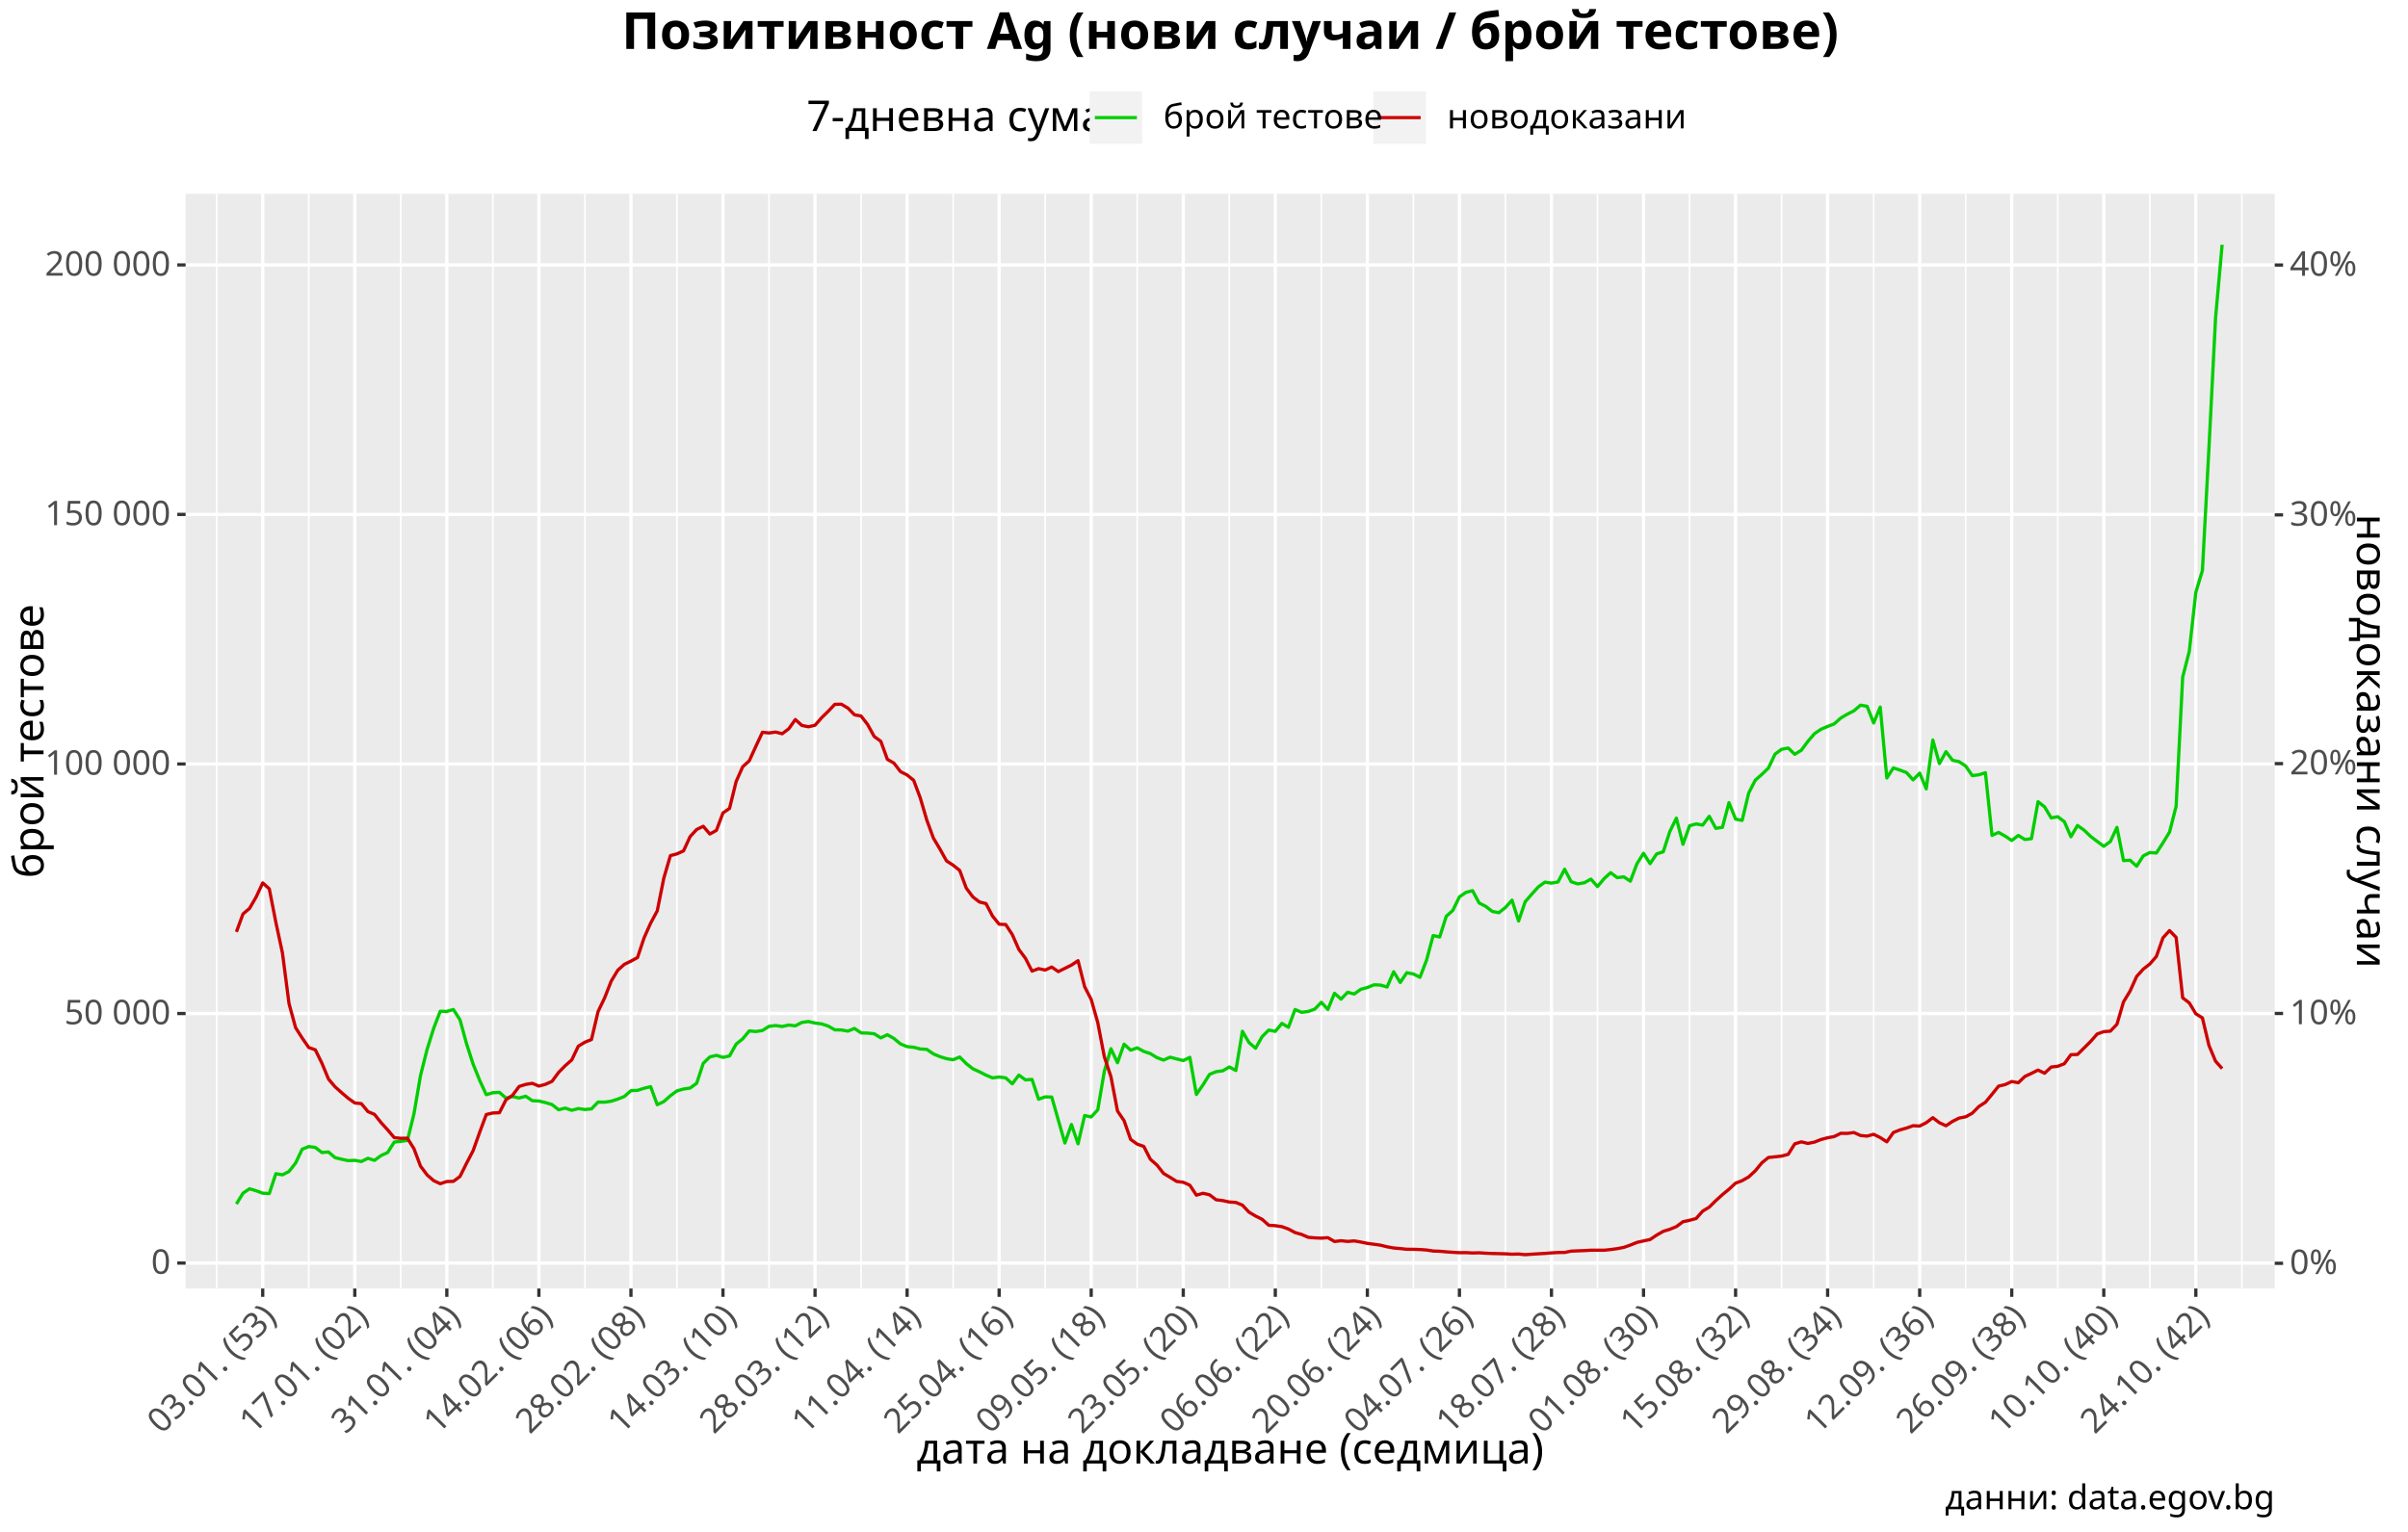
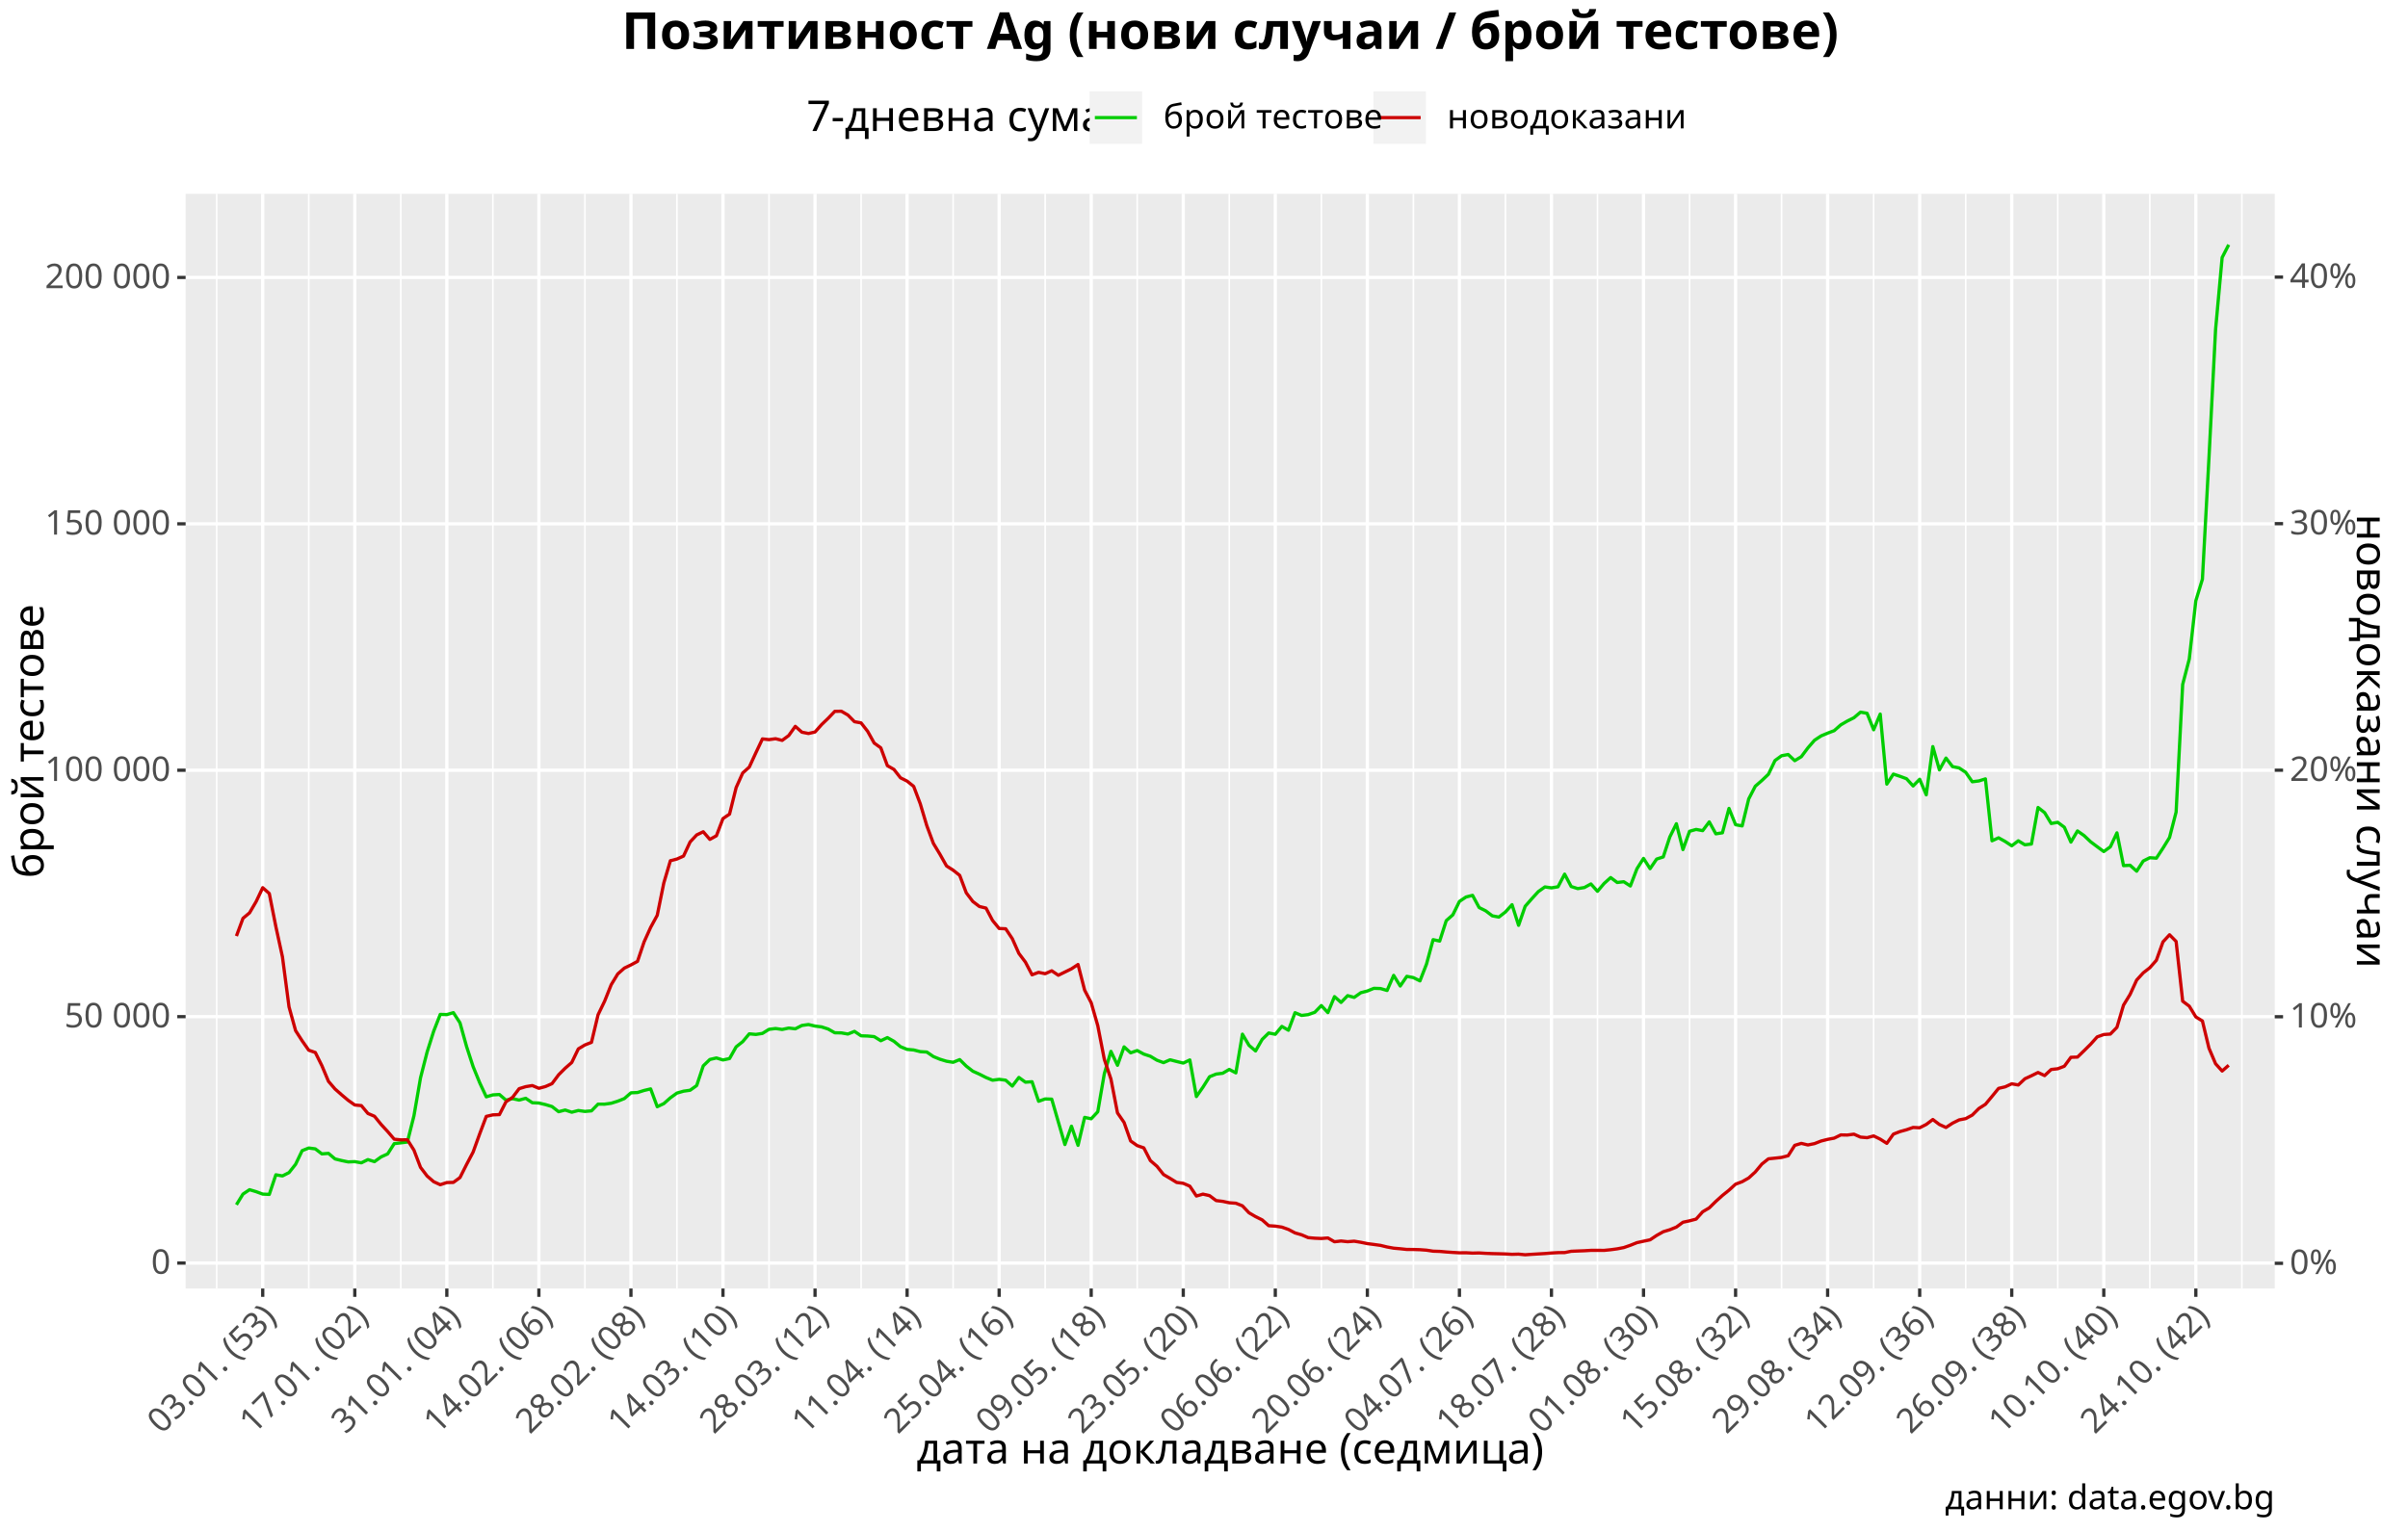
<svg xmlns="http://www.w3.org/2000/svg" class="svglite" viewBox="0 0 792.00 504.00">
  <defs>
    <style type="text/css">
    .svglite line, .svglite polyline, .svglite polygon, .svglite path, .svglite rect, .svglite circle {
      fill: none;
      stroke: #000000;
      stroke-linecap: round;
      stroke-linejoin: round;
      stroke-miterlimit: 10.00;
    }
  </style>
  </defs>
  <rect width="100%" height="100%" style="stroke: none; fill: #FFFFFF;" />
  <defs>
    <clipPath id="cpMC4wMHw3OTIuMDB8MC4wMHw1MDQuMDA=">
      <rect x="0.00" y="0.00" width="792.00" height="504.00" />
    </clipPath>
  </defs>
  <g clip-path="url(#cpMC4wMHw3OTIuMDB8MC4wMHw1MDQuMDA=)">
    <rect x="0.00" y="-0" width="792.00" height="504.00" style="stroke-width: 1.07; stroke: #FFFFFF; fill: #FFFFFF;" />
  </g>
  <defs>
    <clipPath id="cpNjEuMDV8NzQ4LjE3fDYzLjc3fDQyMy45Mg==">
      <rect x="61.05" y="63.77" width="687.12" height="360.15" />
    </clipPath>
  </defs>
  <g clip-path="url(#cpNjEuMDV8NzQ4LjE3fDYzLjc3fDQyMy45Mg==)">
    <rect x="61.05" y="63.77" width="687.12" height="360.15" style="stroke-width: 1.07; stroke: none; fill: #EBEBEB;" />
    <polyline points="71.27,423.92 71.27,63.77 " style="stroke-width: 0.53; stroke: #FFFFFF; stroke-linecap: butt;" />
    <polyline points="101.55,423.92 101.55,63.77 " style="stroke-width: 0.53; stroke: #FFFFFF; stroke-linecap: butt;" />
    <polyline points="131.82,423.92 131.82,63.77 " style="stroke-width: 0.53; stroke: #FFFFFF; stroke-linecap: butt;" />
    <polyline points="162.10,423.92 162.10,63.77 " style="stroke-width: 0.53; stroke: #FFFFFF; stroke-linecap: butt;" />
    <polyline points="192.38,423.92 192.38,63.77 " style="stroke-width: 0.53; stroke: #FFFFFF; stroke-linecap: butt;" />
    <polyline points="222.65,423.92 222.65,63.77 " style="stroke-width: 0.53; stroke: #FFFFFF; stroke-linecap: butt;" />
    <polyline points="252.93,423.92 252.93,63.77 " style="stroke-width: 0.53; stroke: #FFFFFF; stroke-linecap: butt;" />
    <polyline points="283.21,423.92 283.21,63.77 " style="stroke-width: 0.53; stroke: #FFFFFF; stroke-linecap: butt;" />
    <polyline points="313.48,423.92 313.48,63.77 " style="stroke-width: 0.53; stroke: #FFFFFF; stroke-linecap: butt;" />
    <polyline points="343.76,423.92 343.76,63.77 " style="stroke-width: 0.53; stroke: #FFFFFF; stroke-linecap: butt;" />
    <polyline points="374.04,423.92 374.04,63.77 " style="stroke-width: 0.53; stroke: #FFFFFF; stroke-linecap: butt;" />
    <polyline points="404.31,423.92 404.31,63.77 " style="stroke-width: 0.53; stroke: #FFFFFF; stroke-linecap: butt;" />
    <polyline points="434.59,423.92 434.59,63.77 " style="stroke-width: 0.53; stroke: #FFFFFF; stroke-linecap: butt;" />
    <polyline points="464.87,423.92 464.87,63.77 " style="stroke-width: 0.53; stroke: #FFFFFF; stroke-linecap: butt;" />
    <polyline points="495.14,423.92 495.14,63.77 " style="stroke-width: 0.53; stroke: #FFFFFF; stroke-linecap: butt;" />
    <polyline points="525.42,423.92 525.42,63.77 " style="stroke-width: 0.53; stroke: #FFFFFF; stroke-linecap: butt;" />
    <polyline points="555.70,423.92 555.70,63.77 " style="stroke-width: 0.53; stroke: #FFFFFF; stroke-linecap: butt;" />
    <polyline points="585.97,423.92 585.97,63.77 " style="stroke-width: 0.53; stroke: #FFFFFF; stroke-linecap: butt;" />
    <polyline points="616.25,423.92 616.25,63.77 " style="stroke-width: 0.53; stroke: #FFFFFF; stroke-linecap: butt;" />
    <polyline points="646.53,423.92 646.53,63.77 " style="stroke-width: 0.53; stroke: #FFFFFF; stroke-linecap: butt;" />
    <polyline points="676.80,423.92 676.80,63.77 " style="stroke-width: 0.53; stroke: #FFFFFF; stroke-linecap: butt;" />
    <polyline points="707.08,423.92 707.08,63.77 " style="stroke-width: 0.53; stroke: #FFFFFF; stroke-linecap: butt;" />
    <polyline points="737.36,423.92 737.36,63.77 " style="stroke-width: 0.53; stroke: #FFFFFF; stroke-linecap: butt;" />
    <polyline points="61.05,415.54 748.17,415.54 " style="stroke-width: 1.07; stroke: #FFFFFF; stroke-linecap: butt;" />
-     <polyline points="61.05,333.45 748.17,333.45 " style="stroke-width: 1.07; stroke: #FFFFFF; stroke-linecap: butt;" />
-     <polyline points="61.05,251.35 748.17,251.35 " style="stroke-width: 1.07; stroke: #FFFFFF; stroke-linecap: butt;" />
-     <polyline points="61.05,169.25 748.17,169.25 " style="stroke-width: 1.07; stroke: #FFFFFF; stroke-linecap: butt;" />
-     <polyline points="61.05,87.16 748.17,87.16 " style="stroke-width: 1.07; stroke: #FFFFFF; stroke-linecap: butt;" />
+     <polyline points="61.05,334.48 748.17,334.48 " style="stroke-width: 1.07; stroke: #FFFFFF; stroke-linecap: butt;" />
+     <polyline points="61.05,253.41 748.17,253.41 " style="stroke-width: 1.07; stroke: #FFFFFF; stroke-linecap: butt;" />
+     <polyline points="61.05,172.34 748.17,172.34 " style="stroke-width: 1.07; stroke: #FFFFFF; stroke-linecap: butt;" />
+     <polyline points="61.05,91.28 748.17,91.28 " style="stroke-width: 1.07; stroke: #FFFFFF; stroke-linecap: butt;" />
    <polyline points="86.41,423.92 86.41,63.77 " style="stroke-width: 1.07; stroke: #FFFFFF; stroke-linecap: butt;" />
    <polyline points="116.69,423.92 116.69,63.77 " style="stroke-width: 1.07; stroke: #FFFFFF; stroke-linecap: butt;" />
    <polyline points="146.96,423.92 146.96,63.77 " style="stroke-width: 1.07; stroke: #FFFFFF; stroke-linecap: butt;" />
    <polyline points="177.24,423.92 177.24,63.77 " style="stroke-width: 1.07; stroke: #FFFFFF; stroke-linecap: butt;" />
    <polyline points="207.52,423.92 207.52,63.77 " style="stroke-width: 1.07; stroke: #FFFFFF; stroke-linecap: butt;" />
    <polyline points="237.79,423.92 237.79,63.77 " style="stroke-width: 1.07; stroke: #FFFFFF; stroke-linecap: butt;" />
    <polyline points="268.07,423.92 268.07,63.77 " style="stroke-width: 1.07; stroke: #FFFFFF; stroke-linecap: butt;" />
    <polyline points="298.35,423.92 298.35,63.77 " style="stroke-width: 1.07; stroke: #FFFFFF; stroke-linecap: butt;" />
    <polyline points="328.62,423.92 328.62,63.77 " style="stroke-width: 1.07; stroke: #FFFFFF; stroke-linecap: butt;" />
    <polyline points="358.90,423.92 358.90,63.77 " style="stroke-width: 1.07; stroke: #FFFFFF; stroke-linecap: butt;" />
    <polyline points="389.18,423.92 389.18,63.77 " style="stroke-width: 1.07; stroke: #FFFFFF; stroke-linecap: butt;" />
    <polyline points="419.45,423.92 419.45,63.77 " style="stroke-width: 1.07; stroke: #FFFFFF; stroke-linecap: butt;" />
    <polyline points="449.73,423.92 449.73,63.77 " style="stroke-width: 1.07; stroke: #FFFFFF; stroke-linecap: butt;" />
    <polyline points="480.01,423.92 480.01,63.77 " style="stroke-width: 1.07; stroke: #FFFFFF; stroke-linecap: butt;" />
    <polyline points="510.28,423.92 510.28,63.77 " style="stroke-width: 1.07; stroke: #FFFFFF; stroke-linecap: butt;" />
    <polyline points="540.56,423.92 540.56,63.77 " style="stroke-width: 1.07; stroke: #FFFFFF; stroke-linecap: butt;" />
    <polyline points="570.84,423.92 570.84,63.77 " style="stroke-width: 1.07; stroke: #FFFFFF; stroke-linecap: butt;" />
    <polyline points="601.11,423.92 601.11,63.77 " style="stroke-width: 1.07; stroke: #FFFFFF; stroke-linecap: butt;" />
    <polyline points="631.39,423.92 631.39,63.77 " style="stroke-width: 1.07; stroke: #FFFFFF; stroke-linecap: butt;" />
    <polyline points="661.67,423.92 661.67,63.77 " style="stroke-width: 1.07; stroke: #FFFFFF; stroke-linecap: butt;" />
    <polyline points="691.94,423.92 691.94,63.77 " style="stroke-width: 1.07; stroke: #FFFFFF; stroke-linecap: butt;" />
    <polyline points="722.22,423.92 722.22,63.77 " style="stroke-width: 1.07; stroke: #FFFFFF; stroke-linecap: butt;" />
-     <polyline points="77.76,396.12 79.92,392.56 82.08,391.11 84.25,391.76 86.41,392.57 88.57,392.67 90.73,386.14 92.90,386.52 95.06,385.41 97.22,382.65 99.38,378.09 101.55,377.22 103.71,377.50 105.87,379.18 108.04,379.00 110.20,380.86 112.36,381.39 114.52,381.85 116.69,381.75 118.85,382.15 121.01,381.08 123.17,381.75 125.34,380.17 127.50,379.18 129.66,375.75 131.82,375.50 133.99,375.21 136.15,366.49 138.31,353.82 140.47,345.26 142.64,338.30 144.80,332.70 146.96,332.76 149.12,332.12 151.29,335.51 153.45,343.38 155.61,350.10 157.78,355.47 159.94,360.15 162.10,359.51 164.26,359.39 166.43,361.27 168.59,360.77 170.75,361.25 172.91,360.66 175.08,362.13 177.24,362.23 179.40,362.75 181.56,363.40 183.73,365.12 185.89,364.56 188.05,365.29 190.21,364.72 192.38,365.03 194.54,364.83 196.70,362.59 198.87,362.61 201.03,362.30 203.19,361.61 205.35,360.74 207.52,358.83 209.68,358.73 211.84,358.04 214.00,357.52 216.17,363.45 218.33,362.42 220.49,360.49 222.65,358.91 224.82,358.29 226.98,357.97 229.14,356.40 231.30,349.85 233.47,347.72 235.63,347.21 237.79,347.88 239.95,347.40 242.12,343.51 244.28,341.77 246.44,339.17 248.61,339.37 250.77,339.03 252.93,337.67 255.09,337.40 257.26,337.72 259.42,337.24 261.58,337.50 263.74,336.38 265.91,336.08 268.07,336.59 270.23,336.86 272.39,337.57 274.56,338.81 276.72,338.86 278.88,339.24 281.04,338.35 283.21,339.83 285.37,339.90 287.53,340.11 289.70,341.47 291.86,340.42 294.02,341.66 296.18,343.45 298.35,344.35 300.51,344.55 302.67,345.11 304.83,345.24 307.00,346.74 309.16,347.64 311.32,348.31 313.48,348.66 315.65,347.76 317.81,349.93 319.97,351.63 322.13,352.61 324.30,353.72 326.46,354.62 328.62,354.33 330.78,354.62 332.95,356.58 335.11,353.70 337.27,355.28 339.44,355.13 341.60,361.64 343.76,360.87 345.92,360.93 348.09,368.53 350.25,376.06 352.41,369.95 354.57,376.32 356.74,367.01 358.90,367.48 361.06,365.13 363.22,352.43 365.39,345.02 367.55,349.65 369.71,343.52 371.87,345.51 374.04,344.74 376.20,345.92 378.36,346.64 380.53,347.96 382.69,348.77 384.85,347.82 387.01,348.39 389.18,348.93 391.34,347.87 393.50,360.08 395.66,356.94 397.83,353.46 399.99,352.58 402.15,352.30 404.31,351.03 406.48,352.19 408.64,339.29 410.80,343.00 412.96,344.87 415.13,341.04 417.29,338.89 419.45,339.33 421.61,336.70 423.78,337.98 425.94,332.13 428.10,333.05 430.27,332.77 432.43,332.00 434.59,329.76 436.75,332.11 438.92,326.78 441.08,328.71 443.24,326.45 445.40,327.03 447.57,325.48 449.73,324.90 451.89,324.01 454.05,324.09 456.22,324.73 458.38,319.70 460.54,323.24 462.70,320.02 464.87,320.44 467.03,321.53 469.19,315.92 471.36,307.80 473.52,308.26 475.68,301.46 477.84,299.53 480.01,295.06 482.17,293.59 484.33,293.03 486.49,297.09 488.66,298.19 490.82,299.86 492.98,300.28 495.14,298.57 497.31,296.15 499.47,303.02 501.63,296.69 503.79,294.19 505.96,291.79 508.12,290.23 510.28,290.54 512.44,290.17 514.61,285.97 516.77,290.10 518.93,290.79 521.10,290.43 523.26,289.23 525.42,291.68 527.58,289.09 529.75,287.11 531.91,288.75 534.07,288.49 536.23,289.91 538.40,284.17 540.56,280.72 542.72,284.14 544.88,280.94 547.05,280.24 549.21,273.57 551.37,269.17 553.53,277.78 555.70,271.68 557.86,271.07 560.02,271.47 562.18,268.56 564.35,272.53 566.51,272.19 568.67,264.07 570.84,269.50 573.00,269.91 575.16,260.90 577.32,256.68 579.49,254.77 581.65,252.68 583.81,248.11 585.97,246.52 588.14,246.10 590.30,248.16 592.46,246.83 594.62,243.91 596.79,241.37 598.95,239.92 601.11,239.00 603.27,238.17 605.44,236.23 607.60,234.95 609.76,233.86 611.93,232.00 614.09,232.37 616.25,237.87 618.41,232.63 620.58,255.96 622.74,252.64 624.90,253.36 627.06,254.18 629.23,256.58 631.39,254.36 633.55,259.54 635.71,243.47 637.88,251.23 640.04,247.30 642.20,250.14 644.36,250.58 646.53,252.05 648.69,255.18 650.85,254.91 653.01,254.23 655.18,274.85 657.34,273.86 659.50,275.07 661.67,276.53 663.83,274.85 665.99,276.20 668.15,275.93 670.32,263.75 672.48,265.47 674.64,269.09 676.80,268.70 678.97,270.33 681.13,275.29 683.29,271.58 685.45,273.11 687.62,275.18 689.78,276.83 691.94,278.44 694.10,276.87 696.27,272.21 698.43,283.13 700.59,283.01 702.76,284.98 704.92,281.59 707.08,280.49 709.24,280.64 711.41,277.30 713.57,273.76 715.73,265.28 717.89,222.77 720.06,214.30 722.22,194.86 724.38,187.70 726.54,147.25 728.71,104.54 730.87,80.52 " style="stroke-width: 1.07; stroke: #00CD00; stroke-linecap: butt;" />
-     <polyline points="77.76,306.59 79.92,300.69 82.08,298.86 84.25,295.10 86.41,290.48 88.57,292.42 90.73,303.44 92.90,313.54 95.06,330.19 97.22,338.10 99.38,341.50 101.55,344.63 103.71,345.39 105.87,349.78 108.04,355.01 110.20,357.56 112.36,359.49 114.52,361.33 116.69,362.88 118.85,363.10 121.01,365.71 123.17,366.63 125.34,369.35 127.50,371.72 129.66,374.28 131.82,374.51 133.99,374.47 136.15,377.92 138.31,383.66 140.47,386.54 142.64,388.44 144.80,389.44 146.96,388.72 149.12,388.67 151.29,387.06 153.45,382.72 155.61,378.57 157.78,372.48 159.94,366.67 162.10,366.17 164.26,366.09 166.43,361.80 168.59,360.34 170.75,357.44 172.91,356.77 175.08,356.41 177.24,357.33 179.40,356.74 181.56,355.77 183.73,352.82 185.89,350.63 188.05,348.72 190.21,344.19 192.38,342.88 194.54,342.01 196.70,332.83 198.87,328.28 201.03,322.80 203.19,319.21 205.35,317.27 207.52,316.21 209.68,315.03 211.84,308.56 214.00,303.71 216.17,299.68 218.33,288.91 220.49,281.50 222.65,280.93 224.82,279.93 226.98,275.24 229.14,272.90 231.30,271.85 233.47,274.39 235.63,273.19 237.79,267.45 239.95,265.96 242.12,257.12 244.28,252.26 246.44,250.30 248.61,245.53 250.77,240.91 252.93,241.15 255.09,240.85 257.26,241.40 259.42,239.78 261.58,236.73 263.74,238.67 265.91,239.11 268.07,238.61 270.23,236.14 272.39,234.03 274.56,231.73 276.72,231.68 278.88,232.96 281.04,235.17 283.21,235.57 285.37,238.38 287.53,242.30 289.70,243.88 291.86,249.82 294.02,251.07 296.18,253.87 298.35,254.97 300.51,256.72 302.67,262.49 304.83,269.82 307.00,275.74 309.16,279.36 311.32,283.24 313.48,284.64 315.65,286.37 317.81,292.19 319.97,295.08 322.13,296.75 324.30,297.28 326.46,301.41 328.62,304.07 330.78,304.17 332.95,307.48 335.11,312.37 337.27,315.28 339.44,319.50 341.60,318.68 343.76,319.14 345.92,318.16 348.09,319.66 350.25,318.58 352.41,317.51 354.57,316.07 356.74,324.63 358.90,328.82 361.06,336.44 363.22,347.69 365.39,354.23 367.55,365.52 369.71,368.70 371.87,374.87 374.04,376.42 376.20,377.17 378.36,381.40 380.53,383.31 382.69,386.05 384.85,387.34 387.01,388.69 389.18,388.97 391.34,389.93 393.50,393.21 395.66,392.59 397.83,393.09 399.99,394.73 402.15,394.99 404.31,395.46 406.48,395.61 408.64,396.49 410.80,398.80 412.96,400.07 415.13,401.16 417.29,403.11 419.45,403.25 421.61,403.57 423.78,404.35 425.94,405.51 428.10,406.13 430.27,407.07 432.43,407.26 434.59,407.35 436.75,407.19 438.92,408.45 441.08,408.20 443.24,408.43 445.40,408.26 447.57,408.63 449.73,409.07 451.89,409.36 454.05,409.66 456.22,410.20 458.38,410.59 460.54,410.78 462.70,411.01 464.87,411.02 467.03,411.10 469.19,411.25 471.36,411.59 473.52,411.66 475.68,411.86 477.84,412.01 480.01,412.14 482.17,412.12 484.33,412.23 486.49,412.17 488.66,412.31 490.82,412.40 492.98,412.45 495.14,412.51 497.31,412.63 499.47,412.57 501.63,412.79 503.79,412.63 505.96,412.50 508.12,412.38 510.28,412.20 512.44,412.08 514.61,412.06 516.77,411.62 518.93,411.53 521.10,411.45 523.26,411.32 525.42,411.31 527.58,411.33 529.75,411.10 531.91,410.81 534.07,410.39 536.23,409.63 538.40,408.75 540.56,408.27 542.72,407.81 544.88,406.35 547.05,405.11 549.21,404.44 551.37,403.56 553.53,401.95 555.70,401.48 557.86,400.89 560.02,398.46 562.18,397.15 564.35,395.00 566.51,393.03 568.67,391.26 570.84,389.26 573.00,388.44 575.16,387.20 577.32,385.19 579.49,382.56 581.65,380.81 583.81,380.59 585.97,380.35 588.14,379.78 590.30,376.33 592.46,375.67 594.62,376.19 596.79,375.75 598.95,374.89 601.11,374.33 603.27,373.93 605.44,372.86 607.60,372.89 609.76,372.60 611.93,373.58 614.09,373.78 616.25,373.19 618.41,374.26 620.58,375.66 622.74,372.59 624.90,371.74 627.06,371.13 629.23,370.36 631.39,370.47 633.55,369.36 635.71,367.72 637.88,369.38 640.04,370.37 642.20,368.93 644.36,367.85 646.53,367.43 648.69,366.24 650.85,364.05 653.01,362.65 655.18,360.03 657.34,357.34 659.50,356.83 661.67,355.82 663.83,356.22 665.99,354.15 668.15,353.14 670.32,352.06 672.48,353.09 674.64,351.05 676.80,350.81 678.97,349.97 681.13,346.99 683.29,346.92 685.45,344.80 687.62,342.63 689.78,340.18 691.94,339.41 694.10,339.25 696.27,337.00 698.43,329.62 700.59,326.05 702.76,321.25 704.92,318.85 707.08,317.16 709.24,314.67 711.41,308.54 713.57,306.17 715.73,308.39 717.89,328.29 720.06,329.95 722.22,333.54 724.38,334.89 726.54,343.97 728.71,349.14 730.87,351.56 " style="stroke-width: 1.07; stroke: #CD0000; stroke-linecap: butt;" />
+     <polyline points="77.76,396.36 79.92,392.85 82.08,391.41 84.25,392.06 86.41,392.86 88.57,392.96 90.73,386.51 92.90,386.88 95.06,385.79 97.22,383.06 99.38,378.56 101.55,377.70 103.71,377.98 105.87,379.63 108.04,379.46 110.20,381.29 112.36,381.82 114.52,382.27 116.69,382.18 118.85,382.57 121.01,381.51 123.17,382.18 125.34,380.62 127.50,379.64 129.66,376.25 131.82,376.00 133.99,375.72 136.15,367.10 138.31,354.60 140.47,346.15 142.64,339.27 144.80,333.74 146.96,333.80 149.12,333.17 151.29,336.52 153.45,344.29 155.61,350.92 157.78,356.23 159.94,360.85 162.10,360.22 164.26,360.09 166.43,361.95 168.59,361.46 170.75,361.93 172.91,361.34 175.08,362.80 177.24,362.90 179.40,363.41 181.56,364.05 183.73,365.75 185.89,365.20 188.05,365.92 190.21,365.36 192.38,365.66 194.54,365.47 196.70,363.26 198.87,363.27 201.03,362.97 203.19,362.29 205.35,361.43 207.52,359.54 209.68,359.44 211.84,358.76 214.00,358.25 216.17,364.11 218.33,363.09 220.49,361.18 222.65,359.62 224.82,359.00 226.98,358.69 229.14,357.15 231.30,350.67 233.47,348.57 235.63,348.07 237.79,348.73 239.95,348.26 242.12,344.41 244.28,342.70 246.44,340.13 248.61,340.33 250.77,339.99 252.93,338.65 255.09,338.38 257.26,338.69 259.42,338.23 261.58,338.48 263.74,337.38 265.91,337.07 268.07,337.58 270.23,337.85 272.39,338.55 274.56,339.78 276.72,339.82 278.88,340.20 281.04,339.32 283.21,340.78 285.37,340.85 287.53,341.05 289.70,342.40 291.86,341.37 294.02,342.58 296.18,344.36 298.35,345.25 300.51,345.44 302.67,345.99 304.83,346.12 307.00,347.61 309.16,348.49 311.32,349.15 313.48,349.50 315.65,348.61 317.81,350.75 319.97,352.43 322.13,353.40 324.30,354.50 326.46,355.39 328.62,355.10 330.78,355.39 332.95,357.32 335.11,354.48 337.27,356.04 339.44,355.89 341.60,362.32 343.76,361.55 345.92,361.62 348.09,369.12 350.25,376.55 352.41,370.52 354.57,376.82 356.74,367.62 358.90,368.08 361.06,365.77 363.22,353.22 365.39,345.90 367.55,350.48 369.71,344.42 371.87,346.38 374.04,345.63 376.20,346.80 378.36,347.51 380.53,348.81 382.69,349.61 384.85,348.67 387.01,349.23 389.18,349.76 391.34,348.72 393.50,360.77 395.66,357.67 397.83,354.24 399.99,353.37 402.15,353.10 404.31,351.84 406.48,352.98 408.64,340.24 410.80,343.91 412.96,345.76 415.13,341.97 417.29,339.85 419.45,340.28 421.61,337.69 423.78,338.95 425.94,333.18 428.10,334.08 430.27,333.81 432.43,333.05 434.59,330.83 436.75,333.15 438.92,327.89 441.08,329.80 443.24,327.57 445.40,328.14 447.57,326.61 449.73,326.04 451.89,325.16 454.05,325.23 456.22,325.87 458.38,320.90 460.54,324.40 462.70,321.22 464.87,321.63 467.03,322.71 469.19,317.17 471.36,309.15 473.52,309.61 475.68,302.89 477.84,300.99 480.01,296.57 482.17,295.12 484.33,294.57 486.49,298.58 488.66,299.67 490.82,301.31 492.98,301.72 495.14,300.04 497.31,297.64 499.47,304.43 501.63,298.18 503.79,295.71 505.96,293.34 508.12,291.80 510.28,292.11 512.44,291.75 514.61,287.59 516.77,291.67 518.93,292.35 521.10,292.00 523.26,290.82 525.42,293.24 527.58,290.68 529.75,288.72 531.91,290.34 534.07,290.09 536.23,291.49 538.40,285.82 540.56,282.41 542.72,285.79 544.88,282.63 547.05,281.93 549.21,275.35 551.37,271.01 553.53,279.51 555.70,273.49 557.86,272.88 560.02,273.28 562.18,270.40 564.35,274.33 566.51,273.99 568.67,265.97 570.84,271.33 573.00,271.73 575.16,262.84 577.32,258.67 579.49,256.78 581.65,254.72 583.81,250.21 585.97,248.64 588.14,248.23 590.30,250.26 592.46,248.95 594.62,246.06 596.79,243.55 598.95,242.12 601.11,241.21 603.27,240.39 605.44,238.48 607.60,237.22 609.76,236.14 611.93,234.30 614.09,234.67 616.25,240.10 618.41,234.93 620.58,257.97 622.74,254.68 624.90,255.40 627.06,256.20 629.23,258.58 631.39,256.38 633.55,261.50 635.71,245.63 637.88,253.29 640.04,249.41 642.20,252.22 644.36,252.65 646.53,254.10 648.69,257.20 650.85,256.93 653.01,256.25 655.18,276.62 657.34,275.64 659.50,276.84 661.67,278.27 663.83,276.62 665.99,277.94 668.15,277.68 670.32,265.66 672.48,267.36 674.64,270.93 676.80,270.54 678.97,272.16 681.13,277.05 683.29,273.38 685.45,274.90 687.62,276.95 689.78,278.57 691.94,280.16 694.10,278.61 696.27,274.01 698.43,284.79 700.59,284.67 702.76,286.62 704.92,283.27 707.08,282.19 709.24,282.34 711.41,279.04 713.57,275.54 715.73,267.17 717.89,225.19 720.06,216.82 722.22,197.63 724.38,190.56 726.54,150.62 728.71,108.44 730.87,84.73 733.03,80.52 " style="stroke-width: 1.07; stroke: #00CD00; stroke-linecap: butt;" />
+     <polyline points="77.76,307.96 79.92,302.13 82.08,300.32 84.25,296.61 86.41,292.05 88.57,293.96 90.73,304.85 92.90,314.82 95.06,331.26 97.22,339.07 99.38,342.43 101.55,345.52 103.71,346.27 105.87,350.61 108.04,355.77 110.20,358.29 112.36,360.19 114.52,362.01 116.69,363.54 118.85,363.75 121.01,366.33 123.17,367.25 125.34,369.93 127.50,372.27 129.66,374.79 131.82,375.02 133.99,374.98 136.15,378.40 138.31,384.06 140.47,386.90 142.64,388.78 144.80,389.77 146.96,389.06 149.12,389.01 151.29,387.42 153.45,383.13 155.61,379.03 157.78,373.02 159.94,367.29 162.10,366.79 164.26,366.71 166.43,362.47 168.59,361.03 170.75,358.17 172.91,357.51 175.08,357.15 177.24,358.06 179.40,357.47 181.56,356.52 183.73,353.61 185.89,351.45 188.05,349.56 190.21,345.09 192.38,343.79 194.54,342.94 196.70,333.87 198.87,329.37 201.03,323.97 203.19,320.42 205.35,318.51 207.52,317.46 209.68,316.29 211.84,309.90 214.00,305.11 216.17,301.13 218.33,290.50 220.49,283.18 222.65,282.62 224.82,281.64 226.98,277.00 229.14,274.69 231.30,273.65 233.47,276.16 235.63,274.97 237.79,269.31 239.95,267.84 242.12,259.11 244.28,254.31 246.44,252.37 248.61,247.66 250.77,243.10 252.93,243.34 255.09,243.04 257.26,243.59 259.42,241.99 261.58,238.97 263.74,240.89 265.91,241.32 268.07,240.83 270.23,238.39 272.39,236.31 274.56,234.04 276.72,233.99 278.88,235.25 281.04,237.44 283.21,237.83 285.37,240.60 287.53,244.47 289.70,246.04 291.86,251.90 294.02,253.14 296.18,255.90 298.35,256.99 300.51,258.72 302.67,264.42 304.83,271.65 307.00,277.50 309.16,281.07 311.32,284.90 313.48,286.28 315.65,288.00 317.81,293.74 319.97,296.59 322.13,298.24 324.30,298.76 326.46,302.84 328.62,305.47 330.78,305.57 332.95,308.83 335.11,313.67 337.27,316.54 339.44,320.71 341.60,319.90 343.76,320.35 345.92,319.39 348.09,320.86 350.25,319.80 352.41,318.74 354.57,317.32 356.74,325.77 358.90,329.91 361.06,337.44 363.22,348.54 365.39,355.00 367.55,366.15 369.71,369.29 371.87,375.38 374.04,376.91 376.20,377.65 378.36,381.83 380.53,383.71 382.69,386.42 384.85,387.69 387.01,389.02 389.18,389.31 391.34,390.25 393.50,393.49 395.66,392.87 397.83,393.37 399.99,394.99 402.15,395.25 404.31,395.71 406.48,395.86 408.64,396.72 410.80,399.01 412.96,400.27 415.13,401.34 417.29,403.26 419.45,403.40 421.61,403.72 423.78,404.49 425.94,405.63 428.10,406.25 430.27,407.18 432.43,407.37 434.59,407.46 436.75,407.29 438.92,408.54 441.08,408.29 443.24,408.52 445.40,408.35 447.57,408.71 449.73,409.15 451.89,409.43 454.05,409.73 456.22,410.26 458.38,410.65 460.54,410.84 462.70,411.07 464.87,411.08 467.03,411.15 469.19,411.31 471.36,411.64 473.52,411.71 475.68,411.90 477.84,412.05 480.01,412.18 482.17,412.16 484.33,412.27 486.49,412.22 488.66,412.35 490.82,412.44 492.98,412.49 495.14,412.55 497.31,412.67 499.47,412.61 501.63,412.82 503.79,412.67 505.96,412.54 508.12,412.42 510.28,412.24 512.44,412.12 514.61,412.10 516.77,411.67 518.93,411.58 521.10,411.50 523.26,411.37 525.42,411.36 527.58,411.38 529.75,411.16 531.91,410.87 534.07,410.45 536.23,409.70 538.40,408.83 540.56,408.36 542.72,407.90 544.88,406.46 547.05,405.24 549.21,404.58 551.37,403.71 553.53,402.12 555.70,401.65 557.86,401.08 560.02,398.67 562.18,397.39 564.35,395.26 566.51,393.31 568.67,391.57 570.84,389.59 573.00,388.78 575.16,387.55 577.32,385.57 579.49,382.97 581.65,381.25 583.81,381.03 585.97,380.79 588.14,380.23 590.30,376.82 592.46,376.17 594.62,376.69 596.79,376.25 598.95,375.40 601.11,374.85 603.27,374.45 605.44,373.39 607.60,373.43 609.76,373.14 611.93,374.11 614.09,374.30 616.25,373.72 618.41,374.78 620.58,376.16 622.74,373.13 624.90,372.29 627.06,371.69 629.23,370.93 631.39,371.04 633.55,369.94 635.71,368.32 637.88,369.96 640.04,370.94 642.20,369.52 644.36,368.45 646.53,368.03 648.69,366.86 650.85,364.70 653.01,363.32 655.18,360.72 657.34,358.07 659.50,357.57 661.67,356.57 663.83,356.96 665.99,354.92 668.15,353.92 670.32,352.85 672.48,353.87 674.64,351.86 676.80,351.62 678.97,350.79 681.13,347.85 683.29,347.78 685.45,345.69 687.62,343.54 689.78,341.13 691.94,340.36 694.10,340.21 696.27,337.99 698.43,330.70 700.59,327.17 702.76,322.43 704.92,320.07 707.08,318.39 709.24,315.93 711.41,309.88 713.57,307.54 715.73,309.73 717.89,329.39 720.06,331.03 722.22,334.57 724.38,335.90 726.54,344.86 728.71,349.97 730.87,352.37 733.03,350.47 " style="stroke-width: 1.07; stroke: #CD0000; stroke-linecap: butt;" />
  </g>
  <g clip-path="url(#cpMC4wMHw3OTIuMDB8MC4wMHw1MDQuMDA=)">
    <text x="56.12" y="419.08" text-anchor="end" style="font-size: 11.20px; fill: #4D4D4D; font-family: Calibri;" textLength="5.67px" lengthAdjust="spacingAndGlyphs">0</text>
-     <text x="56.12" y="336.98" text-anchor="end" style="font-size: 11.20px; fill: #4D4D4D; font-family: Calibri;" textLength="30.90px" lengthAdjust="spacingAndGlyphs">50 000</text>
-     <text x="56.12" y="254.88" text-anchor="end" style="font-size: 11.20px; fill: #4D4D4D; font-family: Calibri;" textLength="36.57px" lengthAdjust="spacingAndGlyphs">100 000</text>
-     <text x="56.12" y="172.79" text-anchor="end" style="font-size: 11.20px; fill: #4D4D4D; font-family: Calibri;" textLength="36.57px" lengthAdjust="spacingAndGlyphs">150 000</text>
-     <text x="56.12" y="90.69" text-anchor="end" style="font-size: 11.20px; fill: #4D4D4D; font-family: Calibri;" textLength="36.57px" lengthAdjust="spacingAndGlyphs">200 000</text>
+     <text x="56.12" y="338.01" text-anchor="end" style="font-size: 11.20px; fill: #4D4D4D; font-family: Calibri;" textLength="30.90px" lengthAdjust="spacingAndGlyphs">50 000</text>
+     <text x="56.12" y="256.94" text-anchor="end" style="font-size: 11.20px; fill: #4D4D4D; font-family: Calibri;" textLength="36.57px" lengthAdjust="spacingAndGlyphs">100 000</text>
+     <text x="56.12" y="175.88" text-anchor="end" style="font-size: 11.20px; fill: #4D4D4D; font-family: Calibri;" textLength="36.57px" lengthAdjust="spacingAndGlyphs">150 000</text>
+     <text x="56.12" y="94.81" text-anchor="end" style="font-size: 11.20px; fill: #4D4D4D; font-family: Calibri;" textLength="36.57px" lengthAdjust="spacingAndGlyphs">200 000</text>
    <polyline points="58.31,415.54 61.05,415.54 " style="stroke-width: 1.07; stroke: #333333; stroke-linecap: butt;" />
-     <polyline points="58.31,333.45 61.05,333.45 " style="stroke-width: 1.07; stroke: #333333; stroke-linecap: butt;" />
-     <polyline points="58.31,251.35 61.05,251.35 " style="stroke-width: 1.07; stroke: #333333; stroke-linecap: butt;" />
-     <polyline points="58.31,169.25 61.05,169.25 " style="stroke-width: 1.07; stroke: #333333; stroke-linecap: butt;" />
-     <polyline points="58.31,87.16 61.05,87.16 " style="stroke-width: 1.07; stroke: #333333; stroke-linecap: butt;" />
+     <polyline points="58.31,334.48 61.05,334.48 " style="stroke-width: 1.07; stroke: #333333; stroke-linecap: butt;" />
+     <polyline points="58.31,253.41 61.05,253.41 " style="stroke-width: 1.07; stroke: #333333; stroke-linecap: butt;" />
+     <polyline points="58.31,172.34 61.05,172.34 " style="stroke-width: 1.07; stroke: #333333; stroke-linecap: butt;" />
+     <polyline points="58.31,91.28 61.05,91.28 " style="stroke-width: 1.07; stroke: #333333; stroke-linecap: butt;" />
    <polyline points="748.17,415.63 750.91,415.63 " style="stroke-width: 1.07; stroke: #333333; stroke-linecap: butt;" />
-     <polyline points="748.17,333.43 750.91,333.43 " style="stroke-width: 1.07; stroke: #333333; stroke-linecap: butt;" />
-     <polyline points="748.17,251.23 750.91,251.23 " style="stroke-width: 1.07; stroke: #333333; stroke-linecap: butt;" />
-     <polyline points="748.17,169.40 750.91,169.40 " style="stroke-width: 1.07; stroke: #333333; stroke-linecap: butt;" />
-     <polyline points="748.17,87.20 750.91,87.20 " style="stroke-width: 1.07; stroke: #333333; stroke-linecap: butt;" />
+     <polyline points="748.17,334.51 750.91,334.51 " style="stroke-width: 1.07; stroke: #333333; stroke-linecap: butt;" />
+     <polyline points="748.17,253.40 750.91,253.40 " style="stroke-width: 1.07; stroke: #333333; stroke-linecap: butt;" />
+     <polyline points="748.17,172.28 750.91,172.28 " style="stroke-width: 1.07; stroke: #333333; stroke-linecap: butt;" />
+     <polyline points="748.17,91.17 750.91,91.17 " style="stroke-width: 1.07; stroke: #333333; stroke-linecap: butt;" />
    <text x="753.10" y="419.16" style="font-size: 11.20px; fill: #4D4D4D; font-family: Calibri;" textLength="13.67px" lengthAdjust="spacingAndGlyphs">0%</text>
-     <text x="753.10" y="336.97" style="font-size: 11.20px; fill: #4D4D4D; font-family: Calibri;" textLength="19.35px" lengthAdjust="spacingAndGlyphs">10%</text>
-     <text x="753.10" y="254.77" style="font-size: 11.20px; fill: #4D4D4D; font-family: Calibri;" textLength="19.35px" lengthAdjust="spacingAndGlyphs">20%</text>
-     <text x="753.10" y="172.94" style="font-size: 11.20px; fill: #4D4D4D; font-family: Calibri;" textLength="19.35px" lengthAdjust="spacingAndGlyphs">30%</text>
-     <text x="753.10" y="90.74" style="font-size: 11.20px; fill: #4D4D4D; font-family: Calibri;" textLength="19.35px" lengthAdjust="spacingAndGlyphs">40%</text>
+     <text x="753.10" y="338.05" style="font-size: 11.20px; fill: #4D4D4D; font-family: Calibri;" textLength="19.35px" lengthAdjust="spacingAndGlyphs">10%</text>
+     <text x="753.10" y="256.93" style="font-size: 11.20px; fill: #4D4D4D; font-family: Calibri;" textLength="19.35px" lengthAdjust="spacingAndGlyphs">20%</text>
+     <text x="753.10" y="175.82" style="font-size: 11.20px; fill: #4D4D4D; font-family: Calibri;" textLength="19.35px" lengthAdjust="spacingAndGlyphs">30%</text>
+     <text x="753.10" y="94.71" style="font-size: 11.20px; fill: #4D4D4D; font-family: Calibri;" textLength="19.35px" lengthAdjust="spacingAndGlyphs">40%</text>
    <polyline points="86.41,426.66 86.41,423.92 " style="stroke-width: 1.07; stroke: #333333; stroke-linecap: butt;" />
    <polyline points="116.69,426.66 116.69,423.92 " style="stroke-width: 1.07; stroke: #333333; stroke-linecap: butt;" />
    <polyline points="146.96,426.66 146.96,423.92 " style="stroke-width: 1.07; stroke: #333333; stroke-linecap: butt;" />
    <polyline points="177.24,426.66 177.24,423.92 " style="stroke-width: 1.07; stroke: #333333; stroke-linecap: butt;" />
    <polyline points="207.52,426.66 207.52,423.92 " style="stroke-width: 1.07; stroke: #333333; stroke-linecap: butt;" />
    <polyline points="237.79,426.66 237.79,423.92 " style="stroke-width: 1.07; stroke: #333333; stroke-linecap: butt;" />
    <polyline points="268.07,426.66 268.07,423.92 " style="stroke-width: 1.07; stroke: #333333; stroke-linecap: butt;" />
    <polyline points="298.35,426.66 298.35,423.92 " style="stroke-width: 1.07; stroke: #333333; stroke-linecap: butt;" />
    <polyline points="328.62,426.66 328.62,423.92 " style="stroke-width: 1.07; stroke: #333333; stroke-linecap: butt;" />
    <polyline points="358.90,426.66 358.90,423.92 " style="stroke-width: 1.07; stroke: #333333; stroke-linecap: butt;" />
    <polyline points="389.18,426.66 389.18,423.92 " style="stroke-width: 1.07; stroke: #333333; stroke-linecap: butt;" />
    <polyline points="419.45,426.66 419.45,423.92 " style="stroke-width: 1.07; stroke: #333333; stroke-linecap: butt;" />
    <polyline points="449.73,426.66 449.73,423.92 " style="stroke-width: 1.07; stroke: #333333; stroke-linecap: butt;" />
    <polyline points="480.01,426.66 480.01,423.92 " style="stroke-width: 1.07; stroke: #333333; stroke-linecap: butt;" />
    <polyline points="510.28,426.66 510.28,423.92 " style="stroke-width: 1.07; stroke: #333333; stroke-linecap: butt;" />
    <polyline points="540.56,426.66 540.56,423.92 " style="stroke-width: 1.07; stroke: #333333; stroke-linecap: butt;" />
    <polyline points="570.84,426.66 570.84,423.92 " style="stroke-width: 1.07; stroke: #333333; stroke-linecap: butt;" />
    <polyline points="601.11,426.66 601.11,423.92 " style="stroke-width: 1.07; stroke: #333333; stroke-linecap: butt;" />
    <polyline points="631.39,426.66 631.39,423.92 " style="stroke-width: 1.07; stroke: #333333; stroke-linecap: butt;" />
    <polyline points="661.67,426.66 661.67,423.92 " style="stroke-width: 1.07; stroke: #333333; stroke-linecap: butt;" />
    <polyline points="691.94,426.66 691.94,423.92 " style="stroke-width: 1.07; stroke: #333333; stroke-linecap: butt;" />
    <polyline points="722.22,426.66 722.22,423.92 " style="stroke-width: 1.07; stroke: #333333; stroke-linecap: butt;" />
    <text transform="translate(91.41,433.85) rotate(-45)" text-anchor="end" style="font-size: 11.20px; fill: #4D4D4D; font-family: Calibri;" textLength="49.00px" lengthAdjust="spacingAndGlyphs">03.01. (53)</text>
    <text transform="translate(121.69,433.85) rotate(-45)" text-anchor="end" style="font-size: 11.20px; fill: #4D4D4D; font-family: Calibri;" textLength="49.00px" lengthAdjust="spacingAndGlyphs">17.01. (02)</text>
    <text transform="translate(151.96,433.85) rotate(-45)" text-anchor="end" style="font-size: 11.20px; fill: #4D4D4D; font-family: Calibri;" textLength="49.00px" lengthAdjust="spacingAndGlyphs">31.01. (04)</text>
    <text transform="translate(182.24,433.85) rotate(-45)" text-anchor="end" style="font-size: 11.20px; fill: #4D4D4D; font-family: Calibri;" textLength="49.00px" lengthAdjust="spacingAndGlyphs">14.02. (06)</text>
    <text transform="translate(212.52,433.85) rotate(-45)" text-anchor="end" style="font-size: 11.20px; fill: #4D4D4D; font-family: Calibri;" textLength="49.00px" lengthAdjust="spacingAndGlyphs">28.02. (08)</text>
    <text transform="translate(242.79,433.85) rotate(-45)" text-anchor="end" style="font-size: 11.20px; fill: #4D4D4D; font-family: Calibri;" textLength="49.00px" lengthAdjust="spacingAndGlyphs">14.03. (10)</text>
    <text transform="translate(273.07,433.85) rotate(-45)" text-anchor="end" style="font-size: 11.20px; fill: #4D4D4D; font-family: Calibri;" textLength="49.00px" lengthAdjust="spacingAndGlyphs">28.03. (12)</text>
    <text transform="translate(303.35,433.85) rotate(-45)" text-anchor="end" style="font-size: 11.20px; fill: #4D4D4D; font-family: Calibri;" textLength="49.00px" lengthAdjust="spacingAndGlyphs">11.04. (14)</text>
    <text transform="translate(333.62,433.85) rotate(-45)" text-anchor="end" style="font-size: 11.20px; fill: #4D4D4D; font-family: Calibri;" textLength="49.00px" lengthAdjust="spacingAndGlyphs">25.04. (16)</text>
    <text transform="translate(363.90,433.85) rotate(-45)" text-anchor="end" style="font-size: 11.20px; fill: #4D4D4D; font-family: Calibri;" textLength="49.00px" lengthAdjust="spacingAndGlyphs">09.05. (18)</text>
    <text transform="translate(394.18,433.85) rotate(-45)" text-anchor="end" style="font-size: 11.20px; fill: #4D4D4D; font-family: Calibri;" textLength="49.00px" lengthAdjust="spacingAndGlyphs">23.05. (20)</text>
    <text transform="translate(424.45,433.85) rotate(-45)" text-anchor="end" style="font-size: 11.20px; fill: #4D4D4D; font-family: Calibri;" textLength="49.00px" lengthAdjust="spacingAndGlyphs">06.06. (22)</text>
    <text transform="translate(454.73,433.85) rotate(-45)" text-anchor="end" style="font-size: 11.20px; fill: #4D4D4D; font-family: Calibri;" textLength="49.00px" lengthAdjust="spacingAndGlyphs">20.06. (24)</text>
    <text transform="translate(485.01,433.85) rotate(-45)" text-anchor="end" style="font-size: 11.20px; fill: #4D4D4D; font-family: Calibri;" textLength="49.00px" lengthAdjust="spacingAndGlyphs">04.07. (26)</text>
    <text transform="translate(515.28,433.85) rotate(-45)" text-anchor="end" style="font-size: 11.20px; fill: #4D4D4D; font-family: Calibri;" textLength="49.00px" lengthAdjust="spacingAndGlyphs">18.07. (28)</text>
    <text transform="translate(545.56,433.85) rotate(-45)" text-anchor="end" style="font-size: 11.20px; fill: #4D4D4D; font-family: Calibri;" textLength="49.00px" lengthAdjust="spacingAndGlyphs">01.08. (30)</text>
    <text transform="translate(575.83,433.85) rotate(-45)" text-anchor="end" style="font-size: 11.20px; fill: #4D4D4D; font-family: Calibri;" textLength="49.00px" lengthAdjust="spacingAndGlyphs">15.08. (32)</text>
    <text transform="translate(606.11,433.85) rotate(-45)" text-anchor="end" style="font-size: 11.20px; fill: #4D4D4D; font-family: Calibri;" textLength="49.00px" lengthAdjust="spacingAndGlyphs">29.08. (34)</text>
    <text transform="translate(636.39,433.85) rotate(-45)" text-anchor="end" style="font-size: 11.20px; fill: #4D4D4D; font-family: Calibri;" textLength="49.00px" lengthAdjust="spacingAndGlyphs">12.09. (36)</text>
    <text transform="translate(666.66,433.85) rotate(-45)" text-anchor="end" style="font-size: 11.20px; fill: #4D4D4D; font-family: Calibri;" textLength="49.00px" lengthAdjust="spacingAndGlyphs">26.09. (38)</text>
    <text transform="translate(696.94,433.85) rotate(-45)" text-anchor="end" style="font-size: 11.20px; fill: #4D4D4D; font-family: Calibri;" textLength="49.00px" lengthAdjust="spacingAndGlyphs">10.10. (40)</text>
    <text transform="translate(727.22,433.85) rotate(-45)" text-anchor="end" style="font-size: 11.20px; fill: #4D4D4D; font-family: Calibri;" textLength="49.00px" lengthAdjust="spacingAndGlyphs">24.10. (42)</text>
    <text x="404.61" y="481.49" text-anchor="middle" style="font-size: 14.00px; font-family: Calibri;" textLength="181.99px" lengthAdjust="spacingAndGlyphs">дата на докладване (седмица)</text>
    <text transform="translate(14.32,243.84) rotate(-90)" text-anchor="middle" style="font-size: 14.00px; font-family: Calibri;" textLength="77.69px" lengthAdjust="spacingAndGlyphs">брой тестове</text>
    <text transform="translate(775.19,243.84) rotate(90)" text-anchor="middle" style="font-size: 14.00px; font-family: Calibri;" textLength="128.39px" lengthAdjust="spacingAndGlyphs">новодоказани случаи</text>
    <rect x="259.82" y="24.57" width="289.59" height="28.24" style="stroke-width: 1.07; stroke: none; fill: #FFFFFF;" />
    <text x="265.30" y="43.11" style="font-size: 14.00px; font-family: Calibri;" textLength="86.10px" lengthAdjust="spacingAndGlyphs">7-дневна сума</text>
    <rect x="358.38" y="30.05" width="17.28" height="17.28" style="stroke-width: 1.07; stroke: none; fill: #F2F2F2;" />
    <line x1="360.10" y1="38.69" x2="373.93" y2="38.69" style="stroke-width: 1.07; stroke: #00CD00; stroke-linecap: butt;" />
    <rect x="451.71" y="30.05" width="17.28" height="17.28" style="stroke-width: 1.07; stroke: none; fill: #F2F2F2;" />
    <line x1="453.44" y1="38.69" x2="467.26" y2="38.69" style="stroke-width: 1.07; stroke: #CD0000; stroke-linecap: butt;" />
    <text x="382.63" y="42.23" style="font-size: 11.20px; font-family: Calibri;" textLength="62.11px" lengthAdjust="spacingAndGlyphs">брой тестове</text>
    <text x="475.96" y="42.23" style="font-size: 11.20px; font-family: Calibri;" textLength="67.96px" lengthAdjust="spacingAndGlyphs">новодоказани</text>
    <text x="404.61" y="16.10" text-anchor="middle" style="font-size: 16.80px; font-weight: bold; font-family: Calibri;" textLength="326.91px" lengthAdjust="spacingAndGlyphs">Позитивност Ag (нови случаи / брой тестове)</text>
    <text x="748.17" y="496.53" text-anchor="end" style="font-size: 11.20px; font-family: Calibri;" textLength="94.05px" lengthAdjust="spacingAndGlyphs">данни: data.egov.bg</text>
  </g>
</svg>
